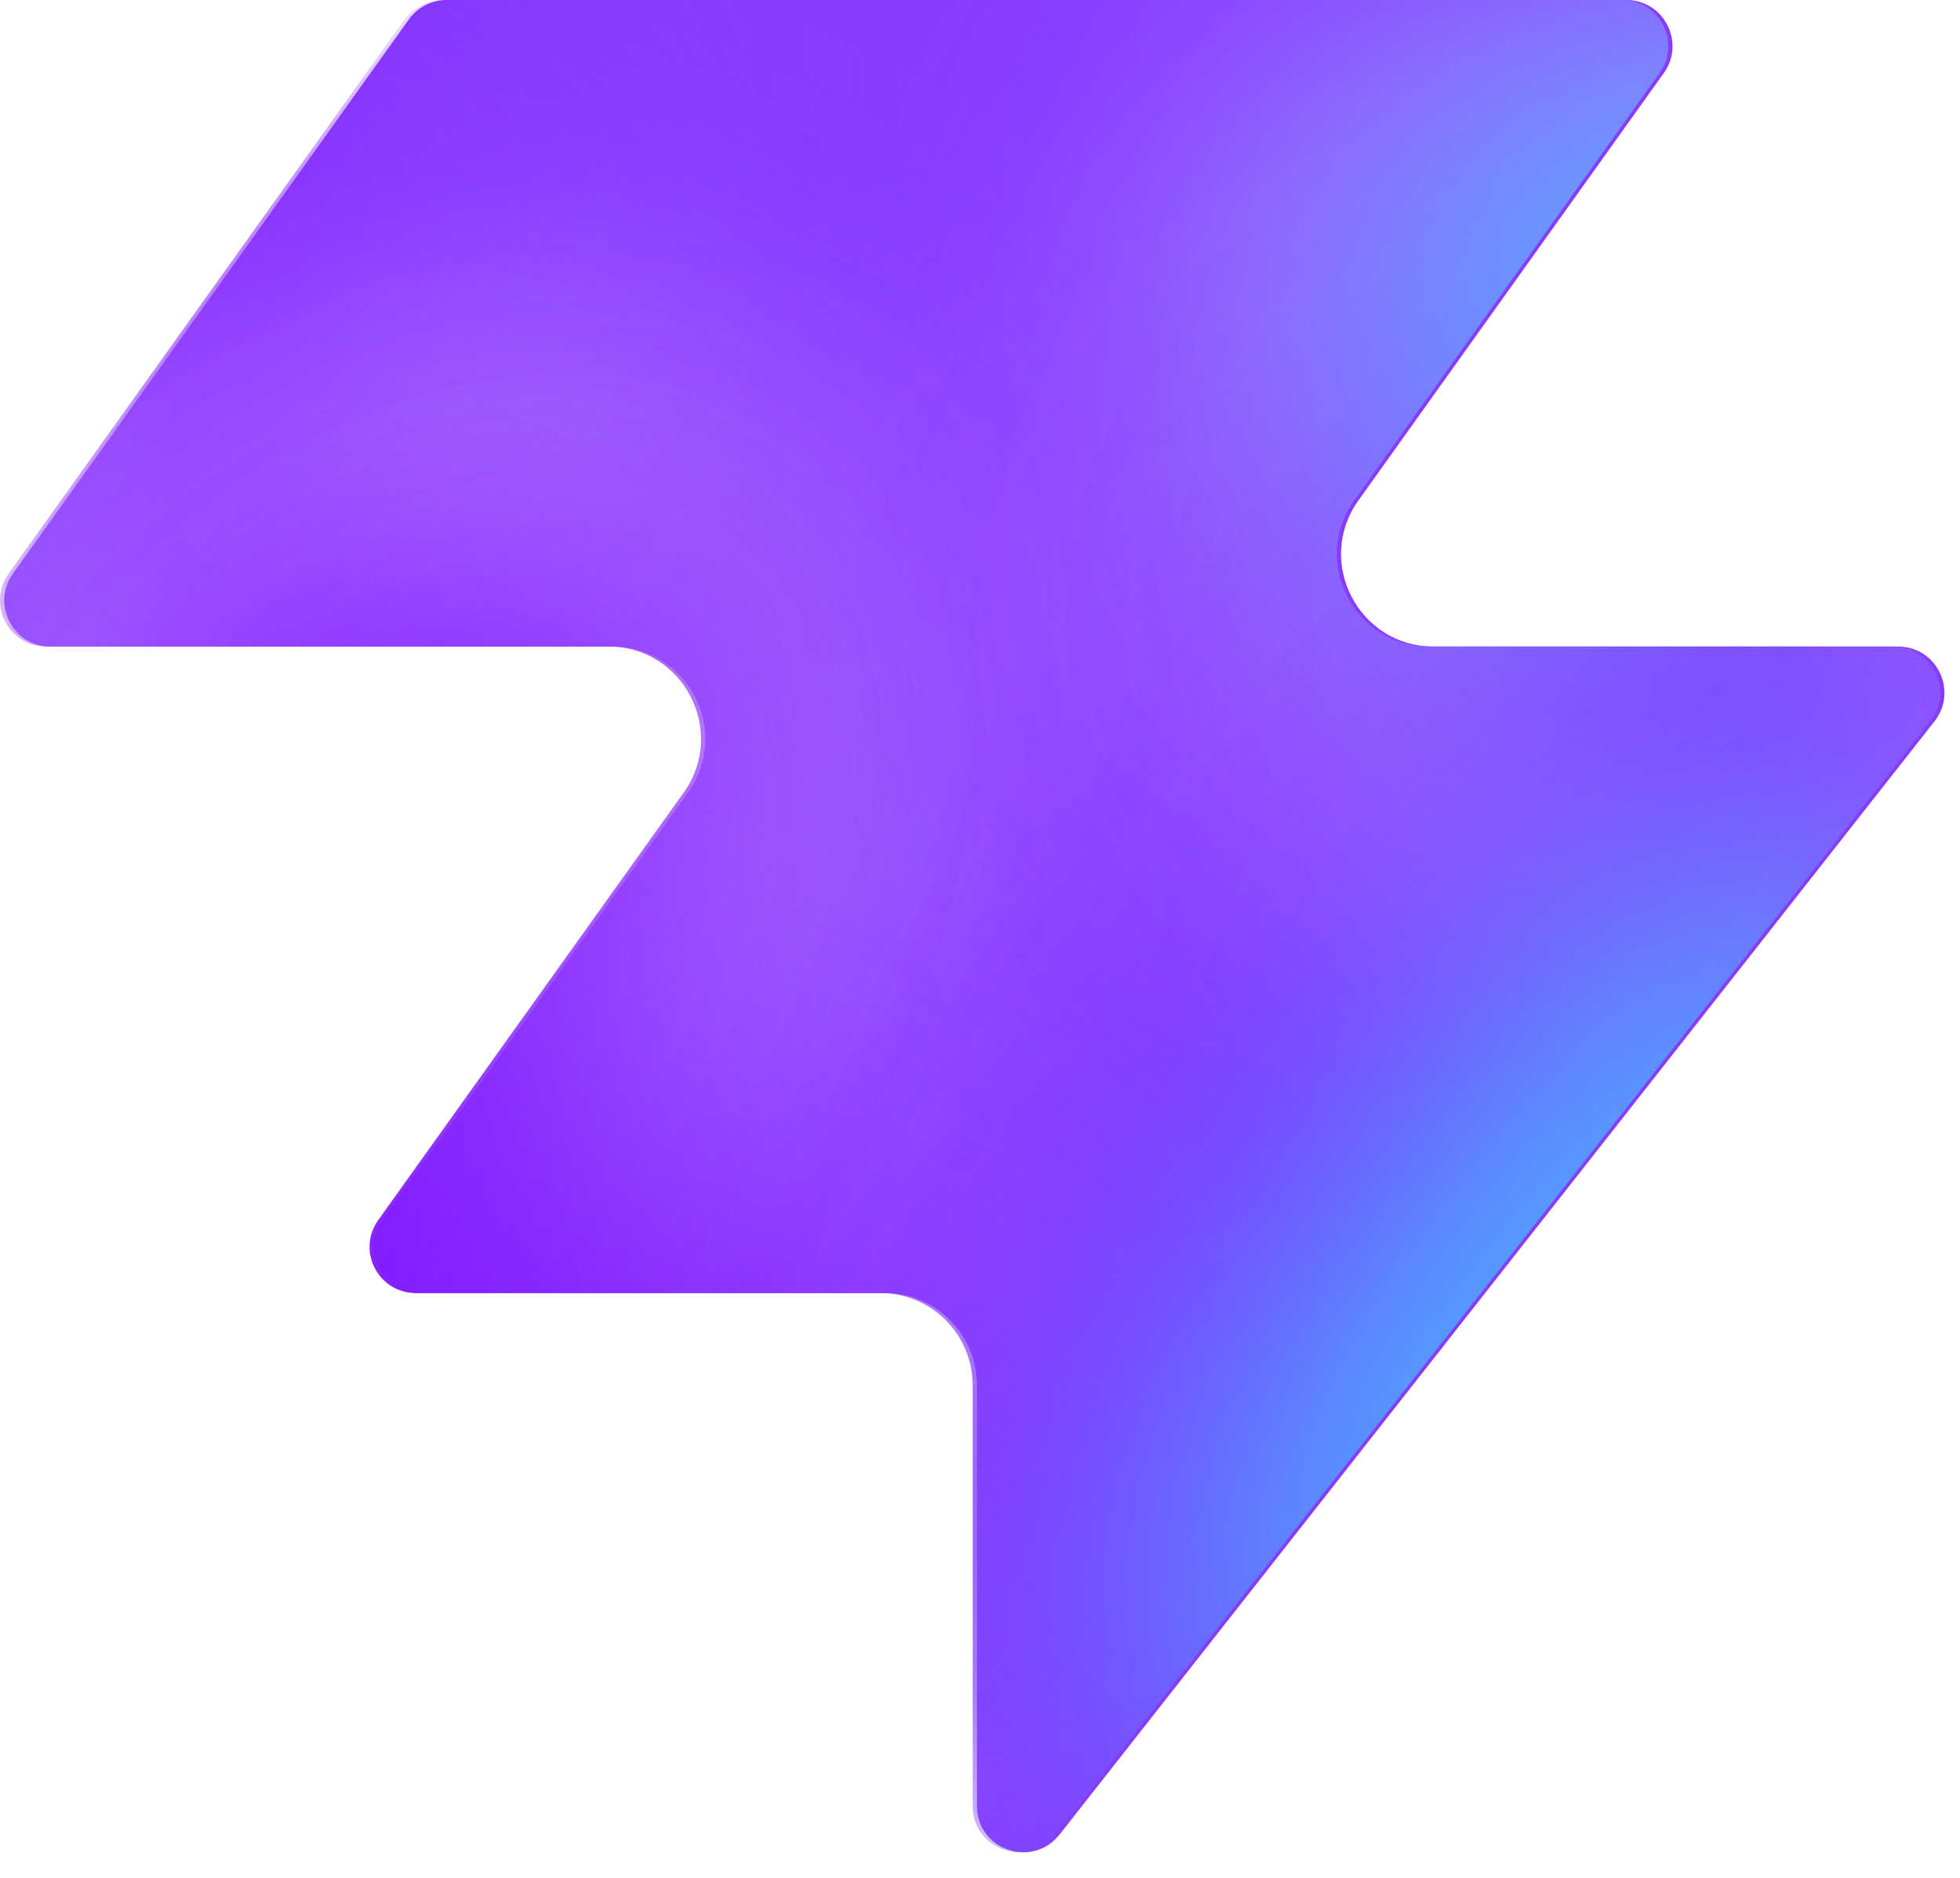
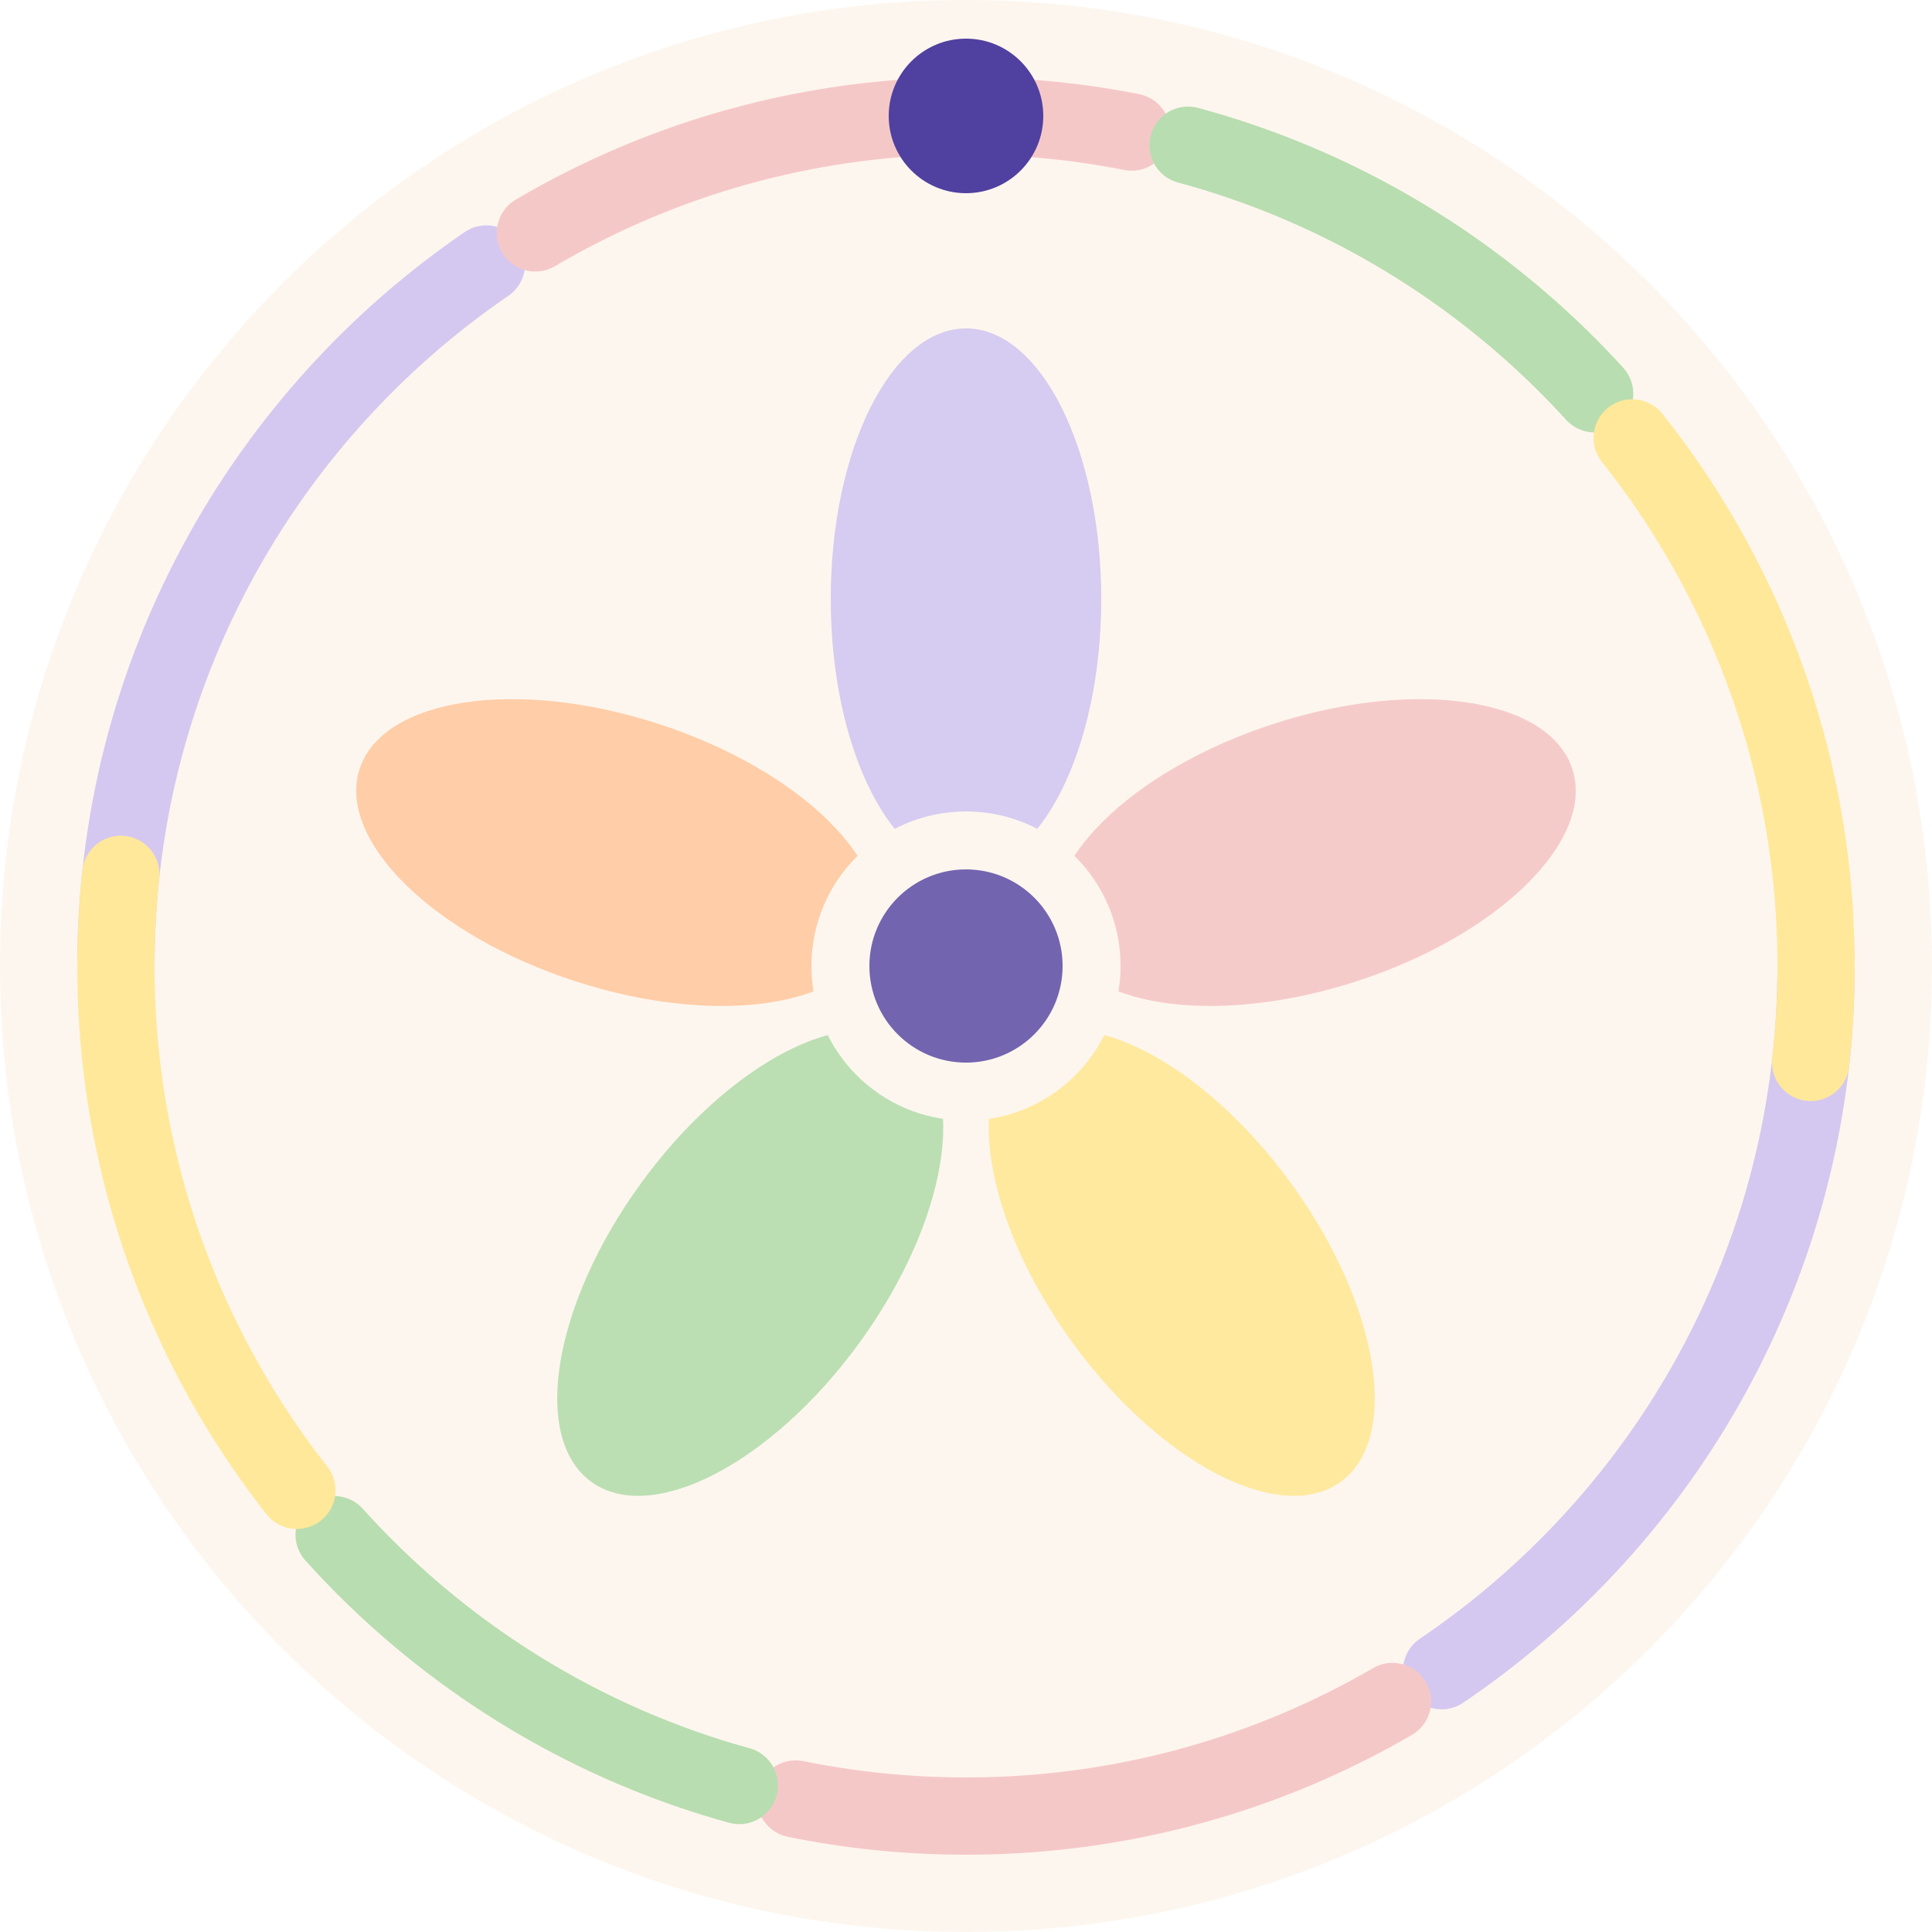
- <svg xmlns="http://www.w3.org/2000/svg" width="48" height="46" fill="none" viewBox="0 0 48 46">
-   <path fill="#863bff" d="M25.946 44.938c-.664.845-2.021.375-2.021-.698V33.937a2.26 2.26 0 0 0-2.262-2.262H10.287c-.92 0-1.456-1.04-.92-1.788l7.48-10.471c1.07-1.497 0-3.578-1.842-3.578H1.237c-.92 0-1.456-1.04-.92-1.788L10.013.474c.214-.297.556-.474.92-.474h28.894c.92 0 1.456 1.04.92 1.788l-7.48 10.471c-1.07 1.498 0 3.579 1.842 3.579h11.377c.943 0 1.473 1.088.89 1.83L25.947 44.94z" style="fill:#863bff;fill:color(display-p3 .525 .23 1);fill-opacity:1" />
-   <mask id="a" width="48" height="46" x="0" y="0" maskUnits="userSpaceOnUse" style="mask-type:alpha">
-     <path fill="#000" d="M25.842 44.938c-.664.844-2.021.375-2.021-.698V33.937a2.26 2.26 0 0 0-2.262-2.262H10.183c-.92 0-1.456-1.04-.92-1.788l7.48-10.471c1.07-1.498 0-3.579-1.842-3.579H1.133c-.92 0-1.456-1.04-.92-1.787L9.91.473c.214-.297.556-.474.92-.474h28.894c.92 0 1.456 1.04.92 1.788l-7.48 10.471c-1.07 1.498 0 3.578 1.842 3.578h11.377c.943 0 1.473 1.088.89 1.832L25.843 44.94z" style="fill:#000;fill-opacity:1" />
-   </mask>
-   <g mask="url(#a)">
-     <g filter="url(#b)">
-       <ellipse cx="5.508" cy="14.704" fill="#ede6ff" rx="5.508" ry="14.704" style="fill:#ede6ff;fill:color(display-p3 .927 .903 1);fill-opacity:1" transform="matrix(.00324 1 1 -.00324 -4.47 31.516)" />
-     </g>
-     <g filter="url(#c)">
-       <ellipse cx="10.399" cy="29.851" fill="#ede6ff" rx="10.399" ry="29.851" style="fill:#ede6ff;fill:color(display-p3 .927 .903 1);fill-opacity:1" transform="matrix(.00324 1 1 -.00324 -39.328 7.883)" />
-     </g>
-     <g filter="url(#d)">
-       <ellipse cx="5.508" cy="30.487" fill="#7e14ff" rx="5.508" ry="30.487" style="fill:#7e14ff;fill:color(display-p3 .492 .077 1);fill-opacity:1" transform="rotate(89.814 -25.913 -14.639)scale(1 -1)" />
-     </g>
-     <g filter="url(#e)">
-       <ellipse cx="5.508" cy="30.599" fill="#7e14ff" rx="5.508" ry="30.599" style="fill:#7e14ff;fill:color(display-p3 .492 .077 1);fill-opacity:1" transform="rotate(89.814 -32.644 -3.334)scale(1 -1)" />
-     </g>
-     <g filter="url(#f)">
-       <ellipse cx="5.508" cy="30.599" fill="#7e14ff" rx="5.508" ry="30.599" style="fill:#7e14ff;fill:color(display-p3 .492 .077 1);fill-opacity:1" transform="matrix(.00324 1 1 -.00324 -34.34 30.47)" />
-     </g>
-     <g filter="url(#g)">
-       <ellipse cx="14.072" cy="22.078" fill="#ede6ff" rx="14.072" ry="22.078" style="fill:#ede6ff;fill:color(display-p3 .927 .903 1);fill-opacity:1" transform="rotate(93.35 24.506 48.493)scale(-1 1)" />
-     </g>
-     <g filter="url(#h)">
-       <ellipse cx="3.47" cy="21.501" fill="#7e14ff" rx="3.47" ry="21.501" style="fill:#7e14ff;fill:color(display-p3 .492 .077 1);fill-opacity:1" transform="rotate(89.009 28.708 47.59)scale(-1 1)" />
-     </g>
-     <g filter="url(#i)">
-       <ellipse cx="3.47" cy="21.501" fill="#7e14ff" rx="3.47" ry="21.501" style="fill:#7e14ff;fill:color(display-p3 .492 .077 1);fill-opacity:1" transform="rotate(89.009 28.708 47.59)scale(-1 1)" />
-     </g>
-     <g filter="url(#j)">
-       <ellipse cx=".387" cy="8.972" fill="#7e14ff" rx="4.407" ry="29.108" style="fill:#7e14ff;fill:color(display-p3 .492 .077 1);fill-opacity:1" transform="rotate(39.51 .387 8.972)" />
-     </g>
-     <g filter="url(#k)">
-       <ellipse cx="47.523" cy="-6.092" fill="#7e14ff" rx="4.407" ry="29.108" style="fill:#7e14ff;fill:color(display-p3 .492 .077 1);fill-opacity:1" transform="rotate(37.892 47.523 -6.092)" />
-     </g>
-     <g filter="url(#l)">
-       <ellipse cx="41.412" cy="6.333" fill="#47bfff" rx="5.971" ry="9.665" style="fill:#47bfff;fill:color(display-p3 .28 .748 1);fill-opacity:1" transform="rotate(37.892 41.412 6.333)" />
-     </g>
-     <g filter="url(#m)">
-       <ellipse cx="-1.879" cy="38.332" fill="#7e14ff" rx="4.407" ry="29.108" style="fill:#7e14ff;fill:color(display-p3 .492 .077 1);fill-opacity:1" transform="rotate(37.892 -1.88 38.332)" />
-     </g>
-     <g filter="url(#n)">
-       <ellipse cx="-1.879" cy="38.332" fill="#7e14ff" rx="4.407" ry="29.108" style="fill:#7e14ff;fill:color(display-p3 .492 .077 1);fill-opacity:1" transform="rotate(37.892 -1.88 38.332)" />
-     </g>
-     <g filter="url(#o)">
-       <ellipse cx="35.651" cy="29.907" fill="#7e14ff" rx="4.407" ry="29.108" style="fill:#7e14ff;fill:color(display-p3 .492 .077 1);fill-opacity:1" transform="rotate(37.892 35.651 29.907)" />
-     </g>
-     <g filter="url(#p)">
-       <ellipse cx="38.418" cy="32.4" fill="#47bfff" rx="5.971" ry="15.297" style="fill:#47bfff;fill:color(display-p3 .28 .748 1);fill-opacity:1" transform="rotate(37.892 38.418 32.4)" />
-     </g>
-   </g>
-   <defs>
-     <filter id="b" width="60.045" height="41.654" x="-19.77" y="16.149" color-interpolation-filters="sRGB" filterUnits="userSpaceOnUse">
-       <feFlood flood-opacity="0" result="BackgroundImageFix" />
-       <feBlend in="SourceGraphic" in2="BackgroundImageFix" result="shape" />
-       <feGaussianBlur result="effect1_foregroundBlur_2002_17158" stdDeviation="7.659" />
-     </filter>
-     <filter id="c" width="90.34" height="51.437" x="-54.613" y="-7.533" color-interpolation-filters="sRGB" filterUnits="userSpaceOnUse">
-       <feFlood flood-opacity="0" result="BackgroundImageFix" />
-       <feBlend in="SourceGraphic" in2="BackgroundImageFix" result="shape" />
-       <feGaussianBlur result="effect1_foregroundBlur_2002_17158" stdDeviation="7.659" />
-     </filter>
-     <filter id="d" width="79.355" height="29.4" x="-49.64" y="2.03" color-interpolation-filters="sRGB" filterUnits="userSpaceOnUse">
-       <feFlood flood-opacity="0" result="BackgroundImageFix" />
-       <feBlend in="SourceGraphic" in2="BackgroundImageFix" result="shape" />
-       <feGaussianBlur result="effect1_foregroundBlur_2002_17158" stdDeviation="4.596" />
-     </filter>
-     <filter id="e" width="79.579" height="29.4" x="-45.045" y="20.029" color-interpolation-filters="sRGB" filterUnits="userSpaceOnUse">
-       <feFlood flood-opacity="0" result="BackgroundImageFix" />
-       <feBlend in="SourceGraphic" in2="BackgroundImageFix" result="shape" />
-       <feGaussianBlur result="effect1_foregroundBlur_2002_17158" stdDeviation="4.596" />
-     </filter>
-     <filter id="f" width="79.579" height="29.4" x="-43.513" y="21.178" color-interpolation-filters="sRGB" filterUnits="userSpaceOnUse">
-       <feFlood flood-opacity="0" result="BackgroundImageFix" />
-       <feBlend in="SourceGraphic" in2="BackgroundImageFix" result="shape" />
-       <feGaussianBlur result="effect1_foregroundBlur_2002_17158" stdDeviation="4.596" />
-     </filter>
-     <filter id="g" width="74.749" height="58.852" x="15.756" y="-17.901" color-interpolation-filters="sRGB" filterUnits="userSpaceOnUse">
-       <feFlood flood-opacity="0" result="BackgroundImageFix" />
-       <feBlend in="SourceGraphic" in2="BackgroundImageFix" result="shape" />
-       <feGaussianBlur result="effect1_foregroundBlur_2002_17158" stdDeviation="7.659" />
-     </filter>
-     <filter id="h" width="61.377" height="25.362" x="23.548" y="2.284" color-interpolation-filters="sRGB" filterUnits="userSpaceOnUse">
-       <feFlood flood-opacity="0" result="BackgroundImageFix" />
-       <feBlend in="SourceGraphic" in2="BackgroundImageFix" result="shape" />
-       <feGaussianBlur result="effect1_foregroundBlur_2002_17158" stdDeviation="4.596" />
-     </filter>
-     <filter id="i" width="61.377" height="25.362" x="23.548" y="2.284" color-interpolation-filters="sRGB" filterUnits="userSpaceOnUse">
-       <feFlood flood-opacity="0" result="BackgroundImageFix" />
-       <feBlend in="SourceGraphic" in2="BackgroundImageFix" result="shape" />
-       <feGaussianBlur result="effect1_foregroundBlur_2002_17158" stdDeviation="4.596" />
-     </filter>
-     <filter id="j" width="56.045" height="63.649" x="-27.636" y="-22.853" color-interpolation-filters="sRGB" filterUnits="userSpaceOnUse">
-       <feFlood flood-opacity="0" result="BackgroundImageFix" />
-       <feBlend in="SourceGraphic" in2="BackgroundImageFix" result="shape" />
-       <feGaussianBlur result="effect1_foregroundBlur_2002_17158" stdDeviation="4.596" />
-     </filter>
-     <filter id="k" width="54.814" height="64.646" x="20.116" y="-38.415" color-interpolation-filters="sRGB" filterUnits="userSpaceOnUse">
-       <feFlood flood-opacity="0" result="BackgroundImageFix" />
-       <feBlend in="SourceGraphic" in2="BackgroundImageFix" result="shape" />
-       <feGaussianBlur result="effect1_foregroundBlur_2002_17158" stdDeviation="4.596" />
-     </filter>
-     <filter id="l" width="33.541" height="35.313" x="24.641" y="-11.323" color-interpolation-filters="sRGB" filterUnits="userSpaceOnUse">
-       <feFlood flood-opacity="0" result="BackgroundImageFix" />
-       <feBlend in="SourceGraphic" in2="BackgroundImageFix" result="shape" />
-       <feGaussianBlur result="effect1_foregroundBlur_2002_17158" stdDeviation="4.596" />
-     </filter>
-     <filter id="m" width="54.814" height="64.646" x="-29.286" y="6.009" color-interpolation-filters="sRGB" filterUnits="userSpaceOnUse">
-       <feFlood flood-opacity="0" result="BackgroundImageFix" />
-       <feBlend in="SourceGraphic" in2="BackgroundImageFix" result="shape" />
-       <feGaussianBlur result="effect1_foregroundBlur_2002_17158" stdDeviation="4.596" />
-     </filter>
-     <filter id="n" width="54.814" height="64.646" x="-29.286" y="6.009" color-interpolation-filters="sRGB" filterUnits="userSpaceOnUse">
-       <feFlood flood-opacity="0" result="BackgroundImageFix" />
-       <feBlend in="SourceGraphic" in2="BackgroundImageFix" result="shape" />
-       <feGaussianBlur result="effect1_foregroundBlur_2002_17158" stdDeviation="4.596" />
-     </filter>
-     <filter id="o" width="54.814" height="64.646" x="8.244" y="-2.416" color-interpolation-filters="sRGB" filterUnits="userSpaceOnUse">
-       <feFlood flood-opacity="0" result="BackgroundImageFix" />
-       <feBlend in="SourceGraphic" in2="BackgroundImageFix" result="shape" />
-       <feGaussianBlur result="effect1_foregroundBlur_2002_17158" stdDeviation="4.596" />
-     </filter>
-     <filter id="p" width="39.409" height="43.623" x="18.713" y="10.588" color-interpolation-filters="sRGB" filterUnits="userSpaceOnUse">
-       <feFlood flood-opacity="0" result="BackgroundImageFix" />
-       <feBlend in="SourceGraphic" in2="BackgroundImageFix" result="shape" />
-       <feGaussianBlur result="effect1_foregroundBlur_2002_17158" stdDeviation="4.596" />
-     </filter>
-   </defs>
+ <svg xmlns="http://www.w3.org/2000/svg" viewBox="0 0 100 100">
+   <circle cx="50" cy="50" r="50" fill="#FDF6EE" />
+   <circle cx="50" cy="50" r="44" fill="none" stroke="#EAD9C8" stroke-width="1.5" />
+   <circle cx="50" cy="50" r="44" fill="none" stroke="#D4C8F0" stroke-width="4" stroke-dasharray="43 95" stroke-linecap="round" />
+   <circle cx="50" cy="50" r="44" fill="none" stroke="#F5C8C8" stroke-width="4" stroke-dasharray="32 106" stroke-dashoffset="-46" stroke-linecap="round" />
+   <circle cx="50" cy="50" r="44" fill="none" stroke="#B8DDB0" stroke-width="4" stroke-dasharray="25 113" stroke-dashoffset="-81" stroke-linecap="round" />
+   <circle cx="50" cy="50" r="44" fill="none" stroke="#FFE89A" stroke-width="4" stroke-dasharray="34 104" stroke-dashoffset="-109" stroke-linecap="round" />
+   <circle cx="50" cy="6" r="4" fill="#5040A0" />
+   <ellipse cx="50" cy="31" rx="7" ry="14" fill="#D4C8F0" opacity="0.95" transform="rotate(0 50 50)" />
+   <ellipse cx="50" cy="31" rx="7" ry="14" fill="#F5C8C8" opacity="0.95" transform="rotate(72 50 50)" />
+   <ellipse cx="50" cy="31" rx="7" ry="14" fill="#FFE89A" opacity="0.95" transform="rotate(144 50 50)" />
+   <ellipse cx="50" cy="31" rx="7" ry="14" fill="#B8DDB0" opacity="0.95" transform="rotate(216 50 50)" />
+   <ellipse cx="50" cy="31" rx="7" ry="14" fill="#FFCBA4" opacity="0.95" transform="rotate(288 50 50)" />
+   <circle cx="50" cy="50" r="8" fill="#FDF6EE" />
+   <circle cx="50" cy="50" r="5" fill="#5040A0" opacity="0.8" />
</svg>
